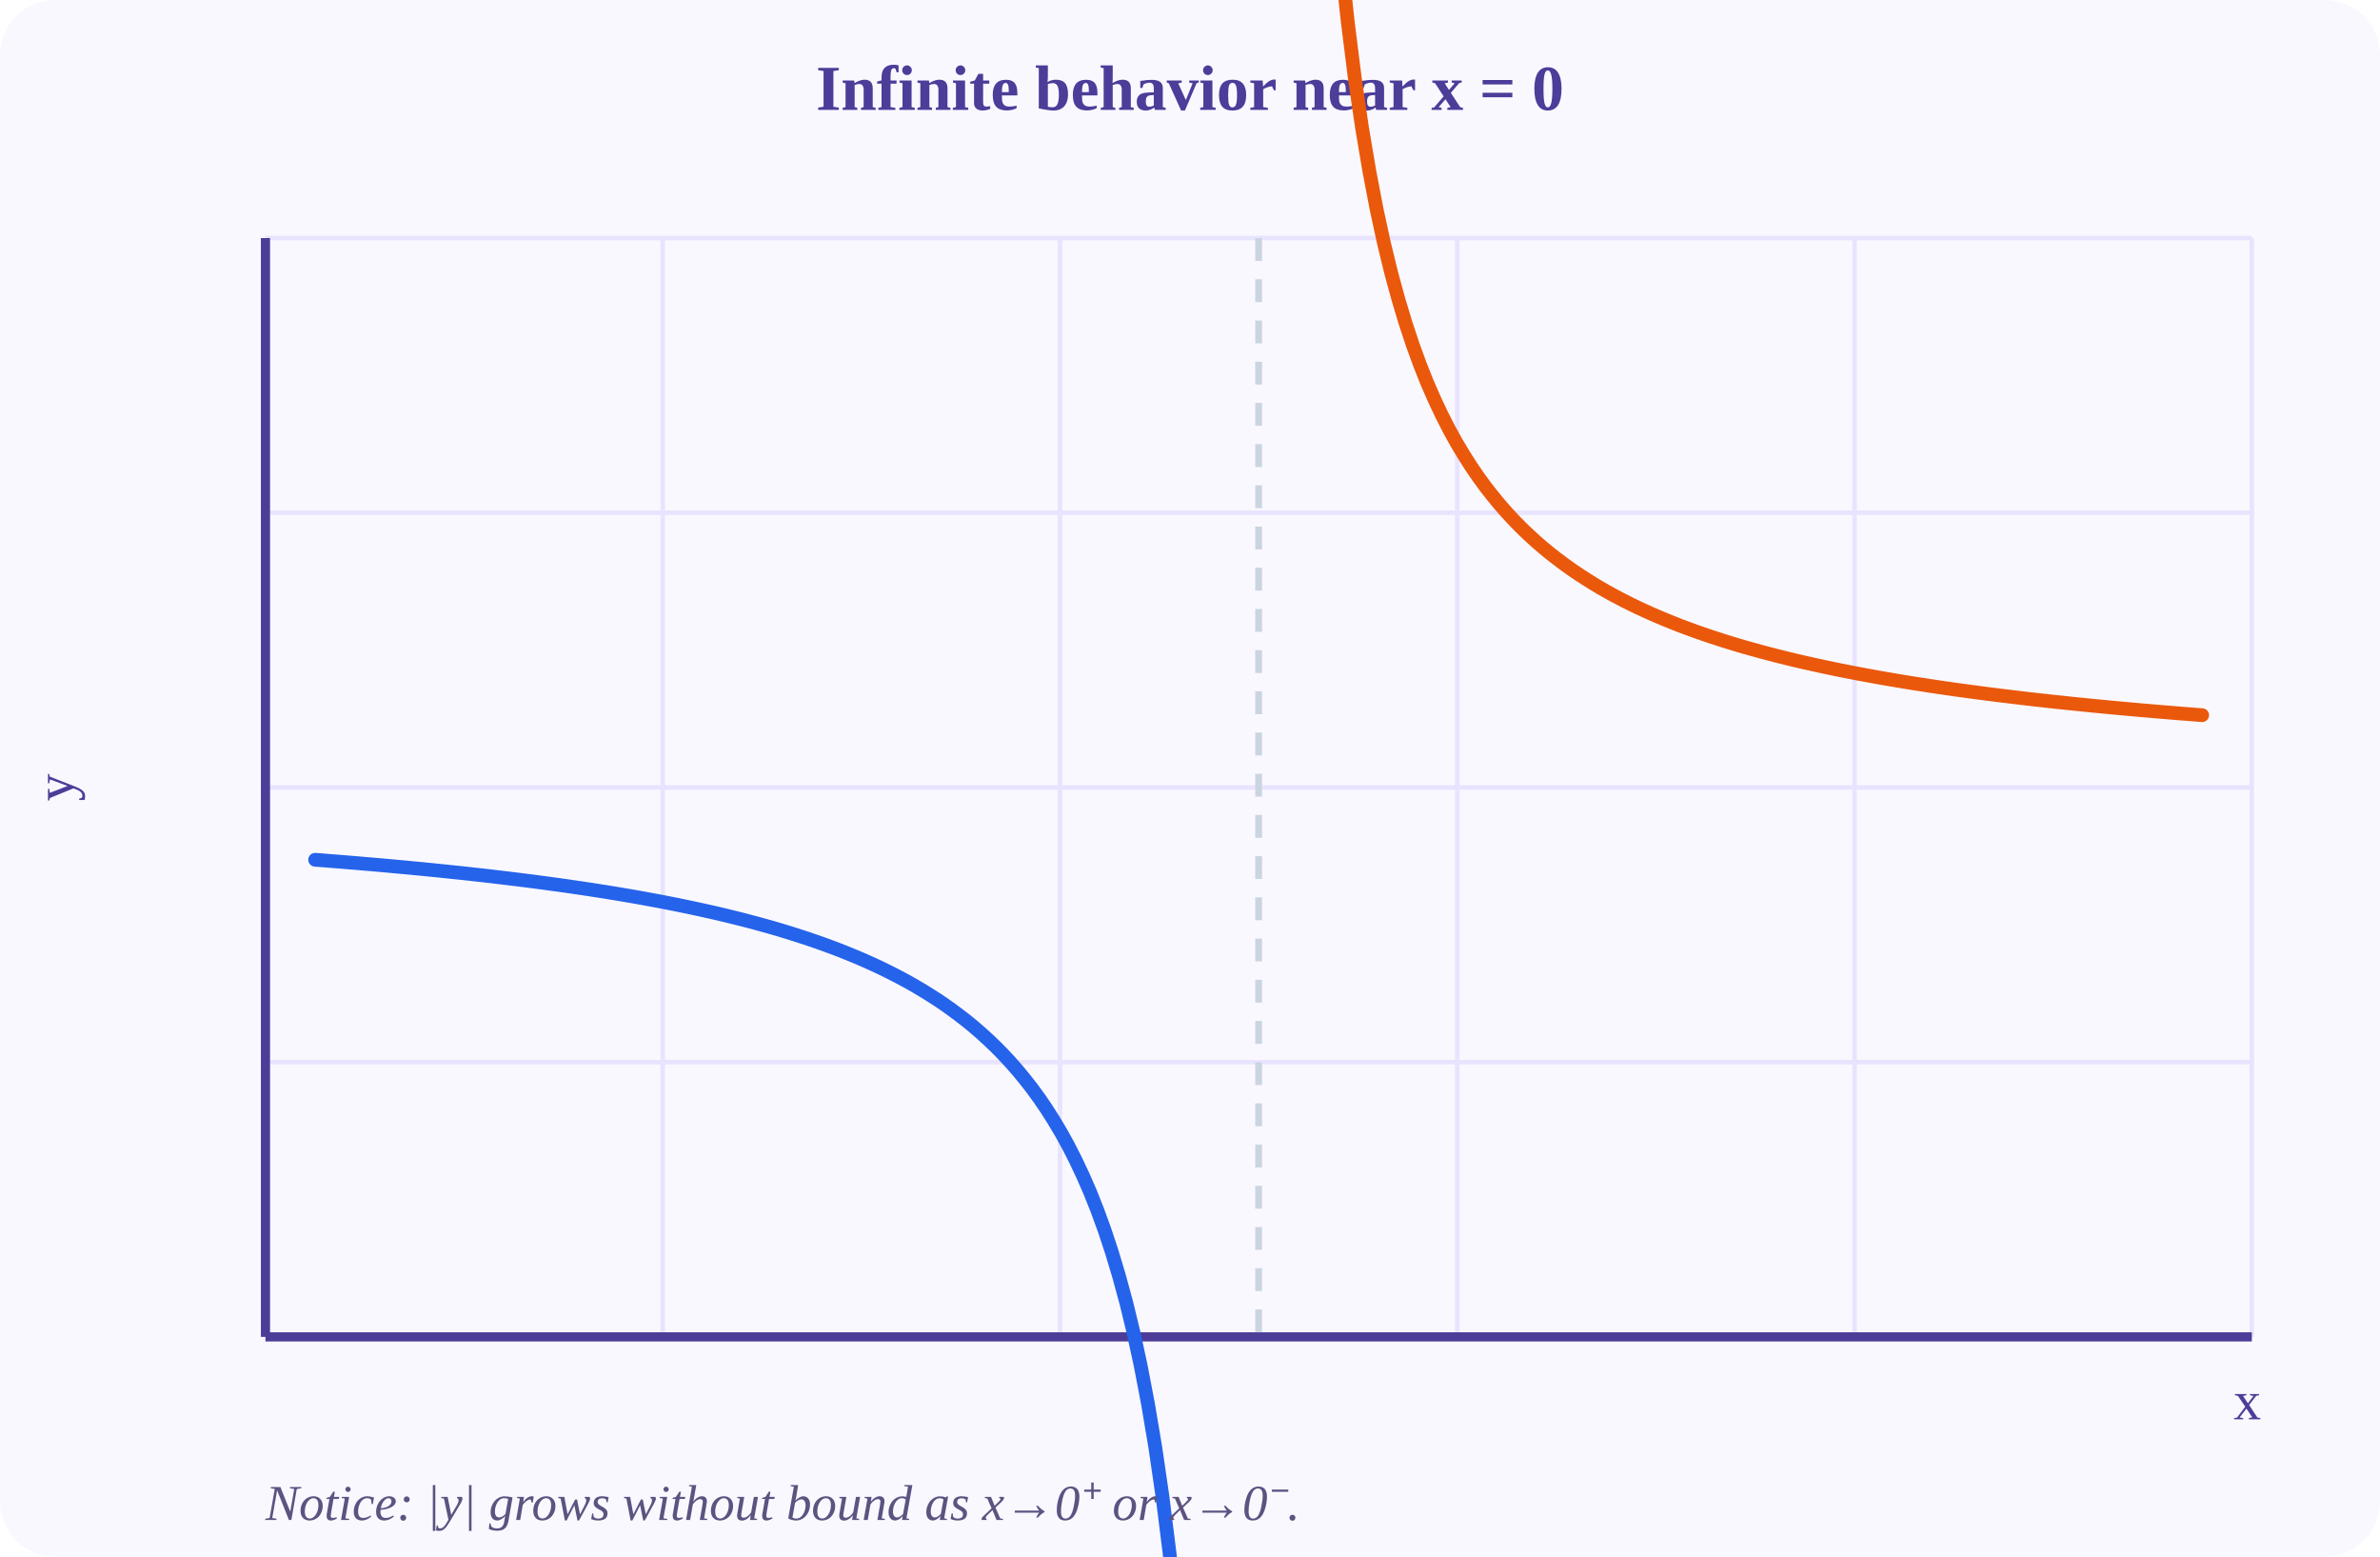
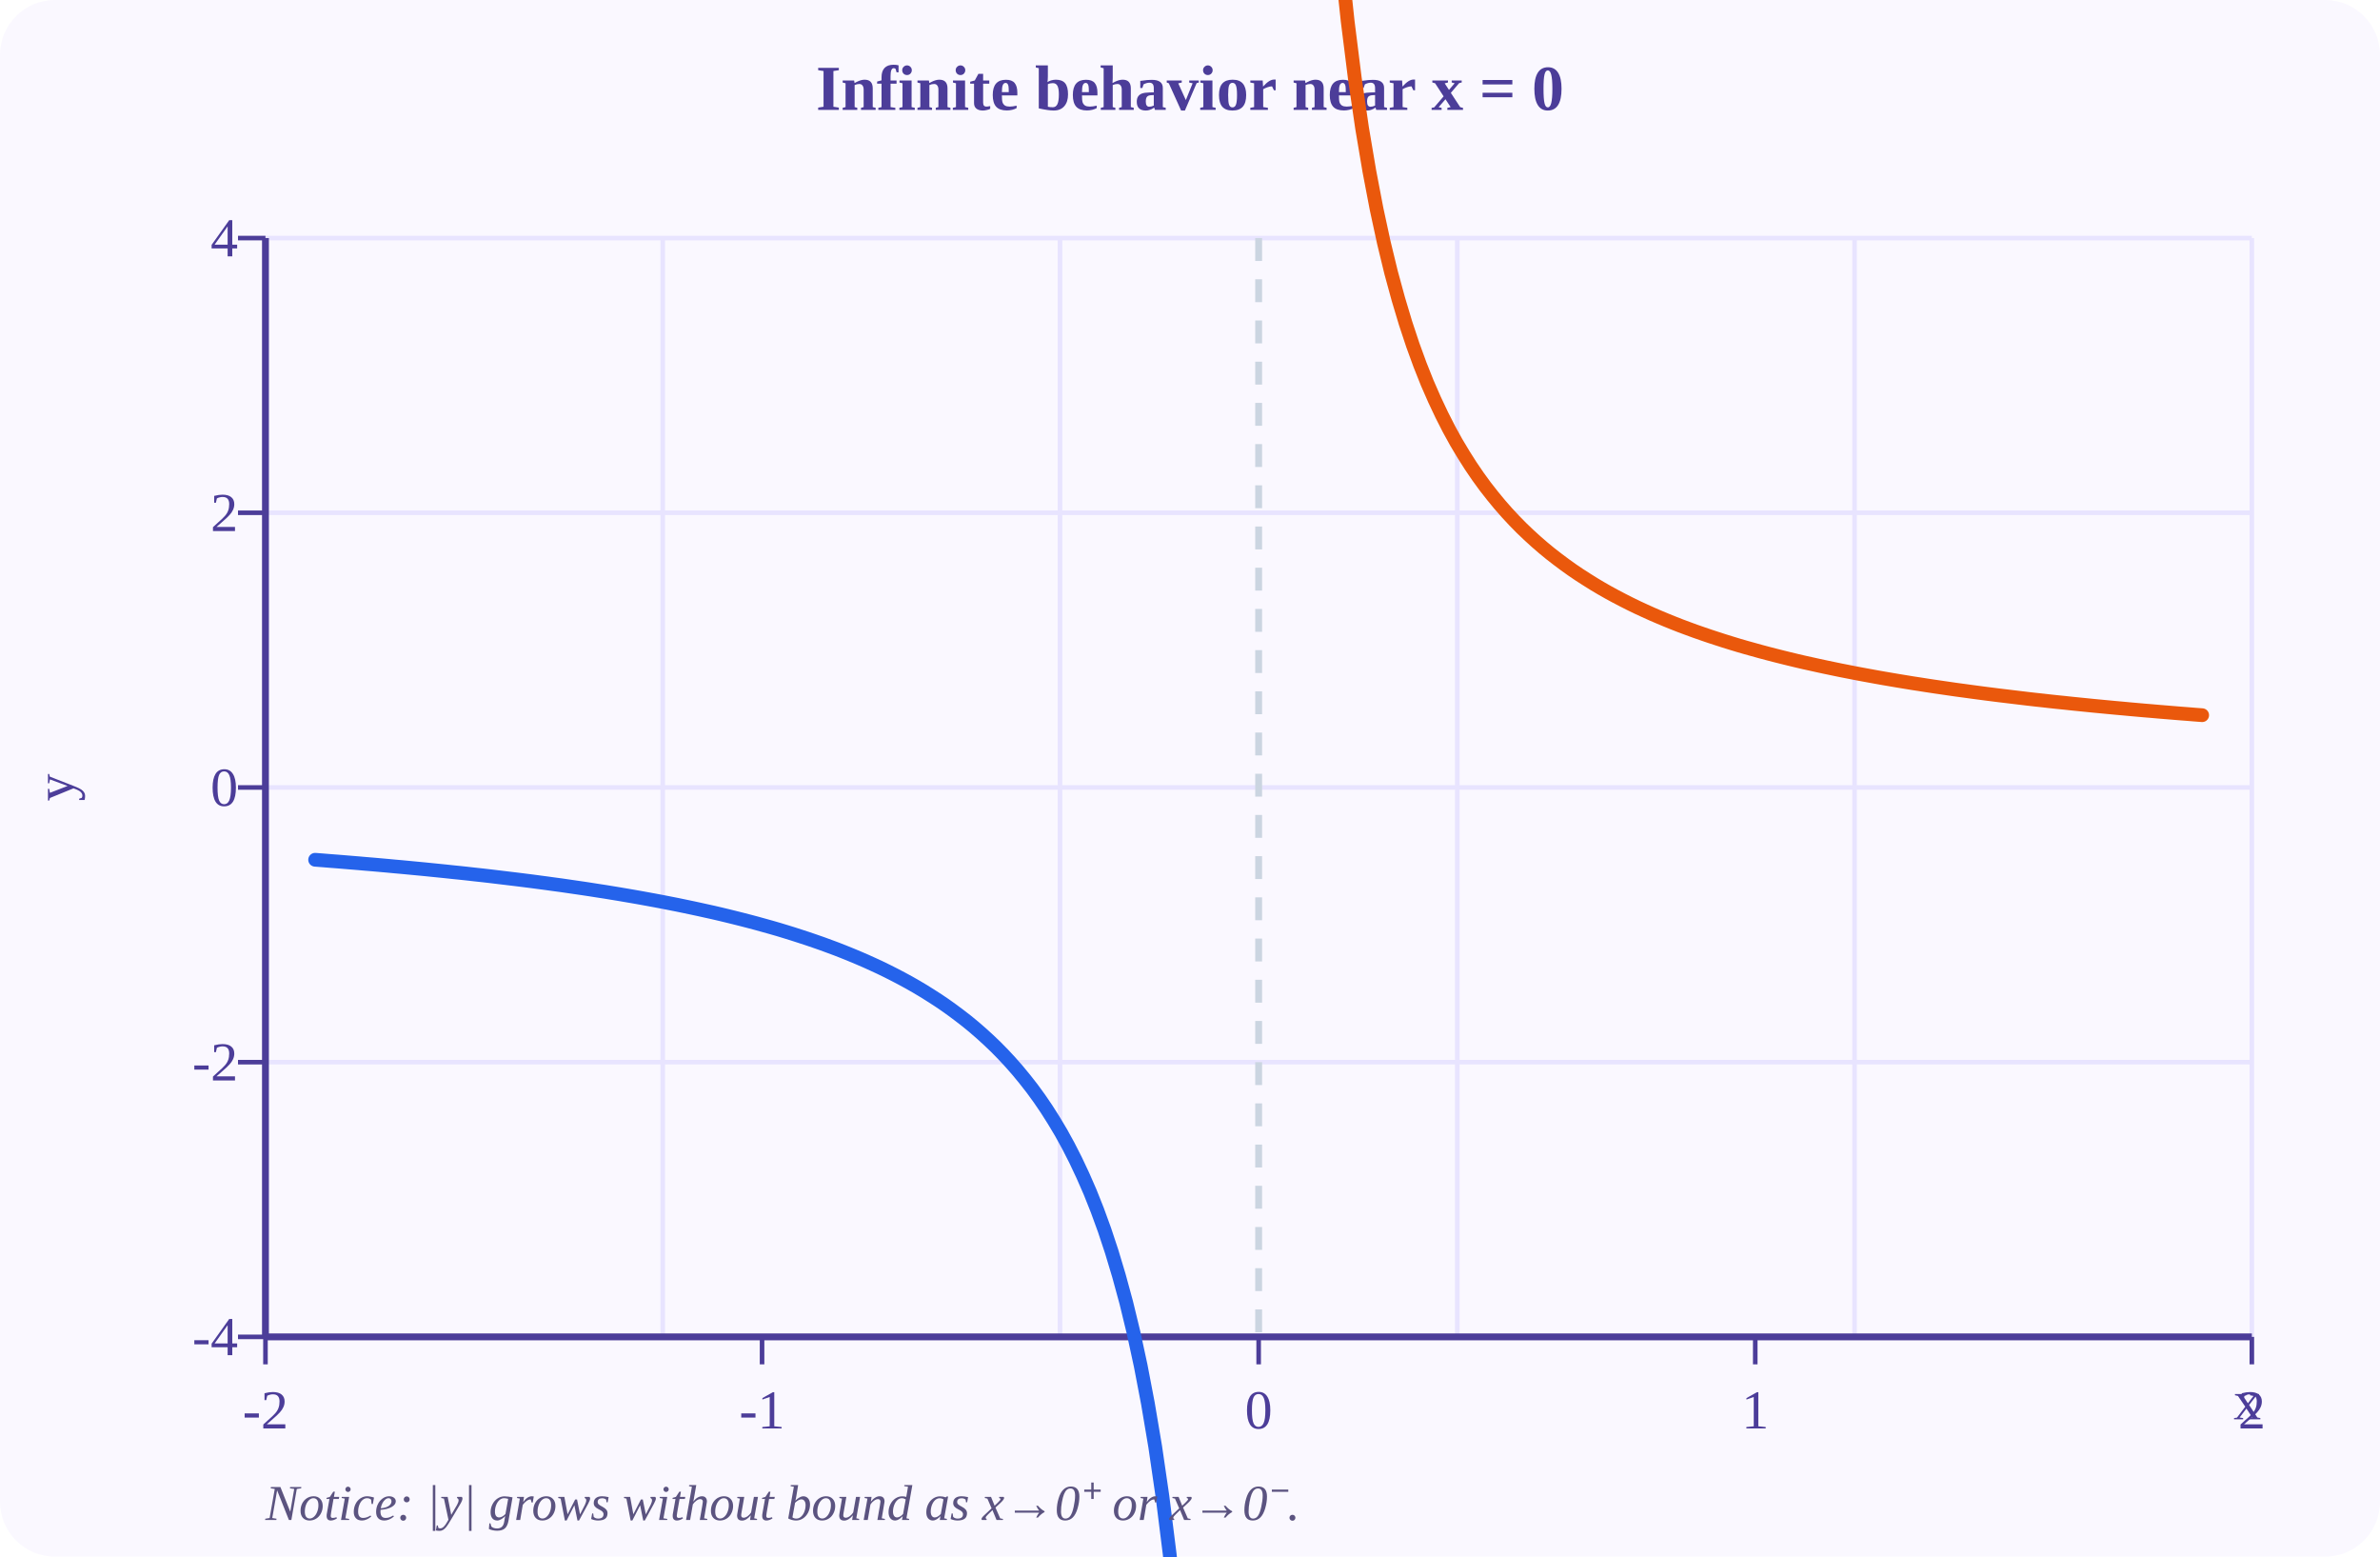
<svg xmlns="http://www.w3.org/2000/svg" viewBox="0 0 520 340" role="img" aria-label="Infinite behavior near x = 0" class="ap-graph-svg">
  <rect width="520" height="340" fill="#faf8ff" rx="12" />
  <text x="260.0" y="24" text-anchor="middle" font-size="14" font-weight="700" fill="#4c3d99">Infinite behavior near x = 0</text>
  <line x1="58.0" y1="52" x2="58.0" y2="292" stroke="#e8e4ff" stroke-width="1" />
  <line x1="144.8" y1="52" x2="144.8" y2="292" stroke="#e8e4ff" stroke-width="1" />
  <line x1="231.6" y1="52" x2="231.6" y2="292" stroke="#e8e4ff" stroke-width="1" />
  <line x1="318.4" y1="52" x2="318.4" y2="292" stroke="#e8e4ff" stroke-width="1" />
  <line x1="405.2" y1="52" x2="405.2" y2="292" stroke="#e8e4ff" stroke-width="1" />
  <line x1="492.0" y1="52" x2="492.0" y2="292" stroke="#e8e4ff" stroke-width="1" />
  <line x1="58" y1="52.0" x2="492" y2="52.0" stroke="#e8e4ff" stroke-width="1" />
  <line x1="58" y1="112.0" x2="492" y2="112.0" stroke="#e8e4ff" stroke-width="1" />
  <line x1="58" y1="172.0" x2="492" y2="172.0" stroke="#e8e4ff" stroke-width="1" />
  <line x1="58" y1="232.0" x2="492" y2="232.0" stroke="#e8e4ff" stroke-width="1" />
  <line x1="58" y1="292.0" x2="492" y2="292.0" stroke="#e8e4ff" stroke-width="1" />
-   <line x1="58" y1="292" x2="492" y2="292" stroke="#4c3d99" stroke-width="2" />
-   <line x1="58" y1="52" x2="58" y2="292" stroke="#4c3d99" stroke-width="2" />
+   <line x1="58" y1="292" x2="492" y2="292" stroke="#4c3d99" stroke-width="1.5" />
+   <line x1="58" y1="52" x2="58" y2="292" stroke="#4c3d99" stroke-width="1.5" />
+   <line x1="58.0" y1="292.0" x2="58.0" y2="298.0" stroke="#4c3d99" stroke-width="1" />
+   <text x="58.0" y="312.0" text-anchor="middle" font-size="12" fill="#4c3d99">-2</text>
+   <line x1="166.5" y1="292.0" x2="166.5" y2="298.0" stroke="#4c3d99" stroke-width="1" />
+   <text x="166.5" y="312.0" text-anchor="middle" font-size="12" fill="#4c3d99">-1</text>
+   <line x1="275.0" y1="292.0" x2="275.0" y2="298.0" stroke="#4c3d99" stroke-width="1" />
+   <text x="275.0" y="312.0" text-anchor="middle" font-size="12" fill="#4c3d99">0</text>
+   <line x1="383.5" y1="292.0" x2="383.5" y2="298.0" stroke="#4c3d99" stroke-width="1" />
+   <text x="383.5" y="312.0" text-anchor="middle" font-size="12" fill="#4c3d99">1</text>
+   <line x1="492.0" y1="292.0" x2="492.0" y2="298.0" stroke="#4c3d99" stroke-width="1" />
+   <text x="492.0" y="312.0" text-anchor="middle" font-size="12" fill="#4c3d99">2</text>
+   <line x1="52.0" y1="292.0" x2="58.0" y2="292.0" stroke="#4c3d99" stroke-width="1" />
+   <text x="52.0" y="296.0" text-anchor="end" font-size="12" fill="#4c3d99">-4</text>
+   <line x1="52.0" y1="232.0" x2="58.0" y2="232.0" stroke="#4c3d99" stroke-width="1" />
+   <text x="52.0" y="236.0" text-anchor="end" font-size="12" fill="#4c3d99">-2</text>
+   <line x1="52.0" y1="172.0" x2="58.0" y2="172.0" stroke="#4c3d99" stroke-width="1" />
+   <text x="52.0" y="176.0" text-anchor="end" font-size="12" fill="#4c3d99">0</text>
+   <line x1="52.0" y1="112.0" x2="58.0" y2="112.0" stroke="#4c3d99" stroke-width="1" />
+   <text x="52.0" y="116.0" text-anchor="end" font-size="12" fill="#4c3d99">2</text>
+   <line x1="52.0" y1="52.0" x2="58.0" y2="52.0" stroke="#4c3d99" stroke-width="1" />
+   <text x="52.0" y="56.0" text-anchor="end" font-size="12" fill="#4c3d99">4</text>
  <text x="494.0" y="310.0" text-anchor="end" font-size="12" fill="#4c3d99">x</text>
  <text x="16" y="172.0" text-anchor="middle" font-size="12" fill="#4c3d99" transform="rotate(-90 16 172.0)">y</text>
  <line x1="275.0" y1="52" x2="275.0" y2="292" stroke="#cbd5e1" stroke-width="1.5" stroke-dasharray="5 4" />
  <polyline points="68.85,187.79 70.43,187.91 72.01,188.04 73.60,188.16 75.18,188.29 76.76,188.42 78.34,188.55 79.93,188.69 81.51,188.82 83.09,188.96 84.67,189.10 86.26,189.25 87.84,189.39 89.42,189.54 91.00,189.69 92.58,189.84 94.17,190.00 95.75,190.16 97.33,190.32 98.91,190.49 100.50,190.65 102.08,190.82 103.66,191.00 105.24,191.17 106.83,191.35 108.41,191.54 109.99,191.73 111.57,191.92 113.15,192.11 114.74,192.31 116.32,192.51 117.90,192.72 119.48,192.93 121.07,193.15 122.65,193.36 124.23,193.59 125.81,193.82 127.39,194.05 128.98,194.29 130.56,194.54 132.14,194.78 133.72,195.04 135.31,195.30 136.89,195.57 138.47,195.84 140.05,196.12 141.64,196.41 143.22,196.70 144.80,197.00 146.38,197.31 147.96,197.62 149.55,197.95 151.13,198.28 152.71,198.62 154.29,198.97 155.88,199.32 157.46,199.69 159.04,200.07 160.62,200.46 162.21,200.86 163.79,201.27 165.37,201.69 166.95,202.13 168.53,202.57 170.12,203.03 171.70,203.51 173.28,204.00 174.86,204.51 176.45,205.03 178.03,205.57 179.61,206.12 181.19,206.70 182.78,207.29 184.36,207.91 185.94,208.55 187.52,209.21 189.10,209.89 190.69,210.61 192.27,211.34 193.85,212.11 195.43,212.91 197.02,213.74 198.60,214.60 200.18,215.50 201.76,216.44 203.34,217.43 204.93,218.45 206.51,219.52 208.09,220.65 209.67,221.83 211.26,223.06 212.84,224.36 214.42,225.73 216.00,227.17 217.59,228.69 219.17,230.30 220.75,232.00 222.33,233.80 223.91,235.72 225.50,237.75 227.08,239.92 228.66,242.24 230.24,244.73 231.83,247.39 233.41,250.26 234.99,253.36 236.57,256.71 238.16,260.34 239.74,264.31 241.32,268.64 242.90,273.41 244.48,278.67 246.07,284.50 247.65,291.01 249.23,298.32 250.81,306.58 252.40,316.00 253.98,326.84 255.56,339.44 257.14,354.28 258.73,372.00" fill="none" stroke="#2563eb" stroke-width="3" stroke-linecap="round" />
  <polyline points="291.27,-28.00 292.86,-10.28 294.44,4.56 296.02,17.16 297.60,28.00 299.19,37.42 300.77,45.68 302.35,52.99 303.93,59.50 305.52,65.33 307.10,70.59 308.68,75.36 310.26,79.69 311.84,83.66 313.43,87.29 315.01,90.64 316.59,93.74 318.17,96.61 319.76,99.27 321.34,101.76 322.92,104.08 324.50,106.25 326.09,108.28 327.67,110.20 329.25,112.00 330.83,113.70 332.41,115.31 334.00,116.83 335.58,118.27 337.16,119.64 338.74,120.94 340.33,122.17 341.91,123.35 343.49,124.48 345.07,125.55 346.66,126.57 348.24,127.56 349.82,128.50 351.40,129.40 352.98,130.26 354.57,131.09 356.15,131.89 357.73,132.66 359.31,133.39 360.90,134.11 362.48,134.79 364.06,135.45 365.64,136.09 367.22,136.71 368.81,137.30 370.39,137.88 371.97,138.43 373.55,138.97 375.14,139.49 376.72,140.00 378.30,140.49 379.88,140.97 381.47,141.43 383.05,141.87 384.63,142.31 386.21,142.73 387.79,143.14 389.38,143.54 390.96,143.93 392.54,144.31 394.12,144.68 395.71,145.03 397.29,145.38 398.87,145.72 400.45,146.05 402.04,146.38 403.62,146.69 405.20,147.00 406.78,147.30 408.36,147.59 409.95,147.88 411.53,148.16 413.11,148.43 414.69,148.70 416.28,148.96 417.86,149.22 419.44,149.46 421.02,149.71 422.61,149.95 424.19,150.18 425.77,150.41 427.35,150.64 428.93,150.85 430.52,151.07 432.10,151.28 433.68,151.49 435.26,151.69 436.85,151.89 438.43,152.08 440.01,152.27 441.59,152.46 443.18,152.65 444.76,152.83 446.34,153.00 447.92,153.18 449.50,153.35 451.09,153.51 452.67,153.68 454.25,153.84 455.83,154.00 457.42,154.16 459.00,154.31 460.58,154.46 462.16,154.61 463.74,154.75 465.33,154.90 466.91,155.04 468.49,155.18 470.07,155.31 471.66,155.45 473.24,155.58 474.82,155.71 476.40,155.84 477.99,155.96 479.57,156.09 481.15,156.21" fill="none" stroke="#ea580c" stroke-width="3" stroke-linecap="round" />
  <text x="58" y="332" font-size="11" fill="#5b5380" font-style="italic">Notice: |y| grows without bound as x→0⁺ or x→0⁻.</text>
</svg>
